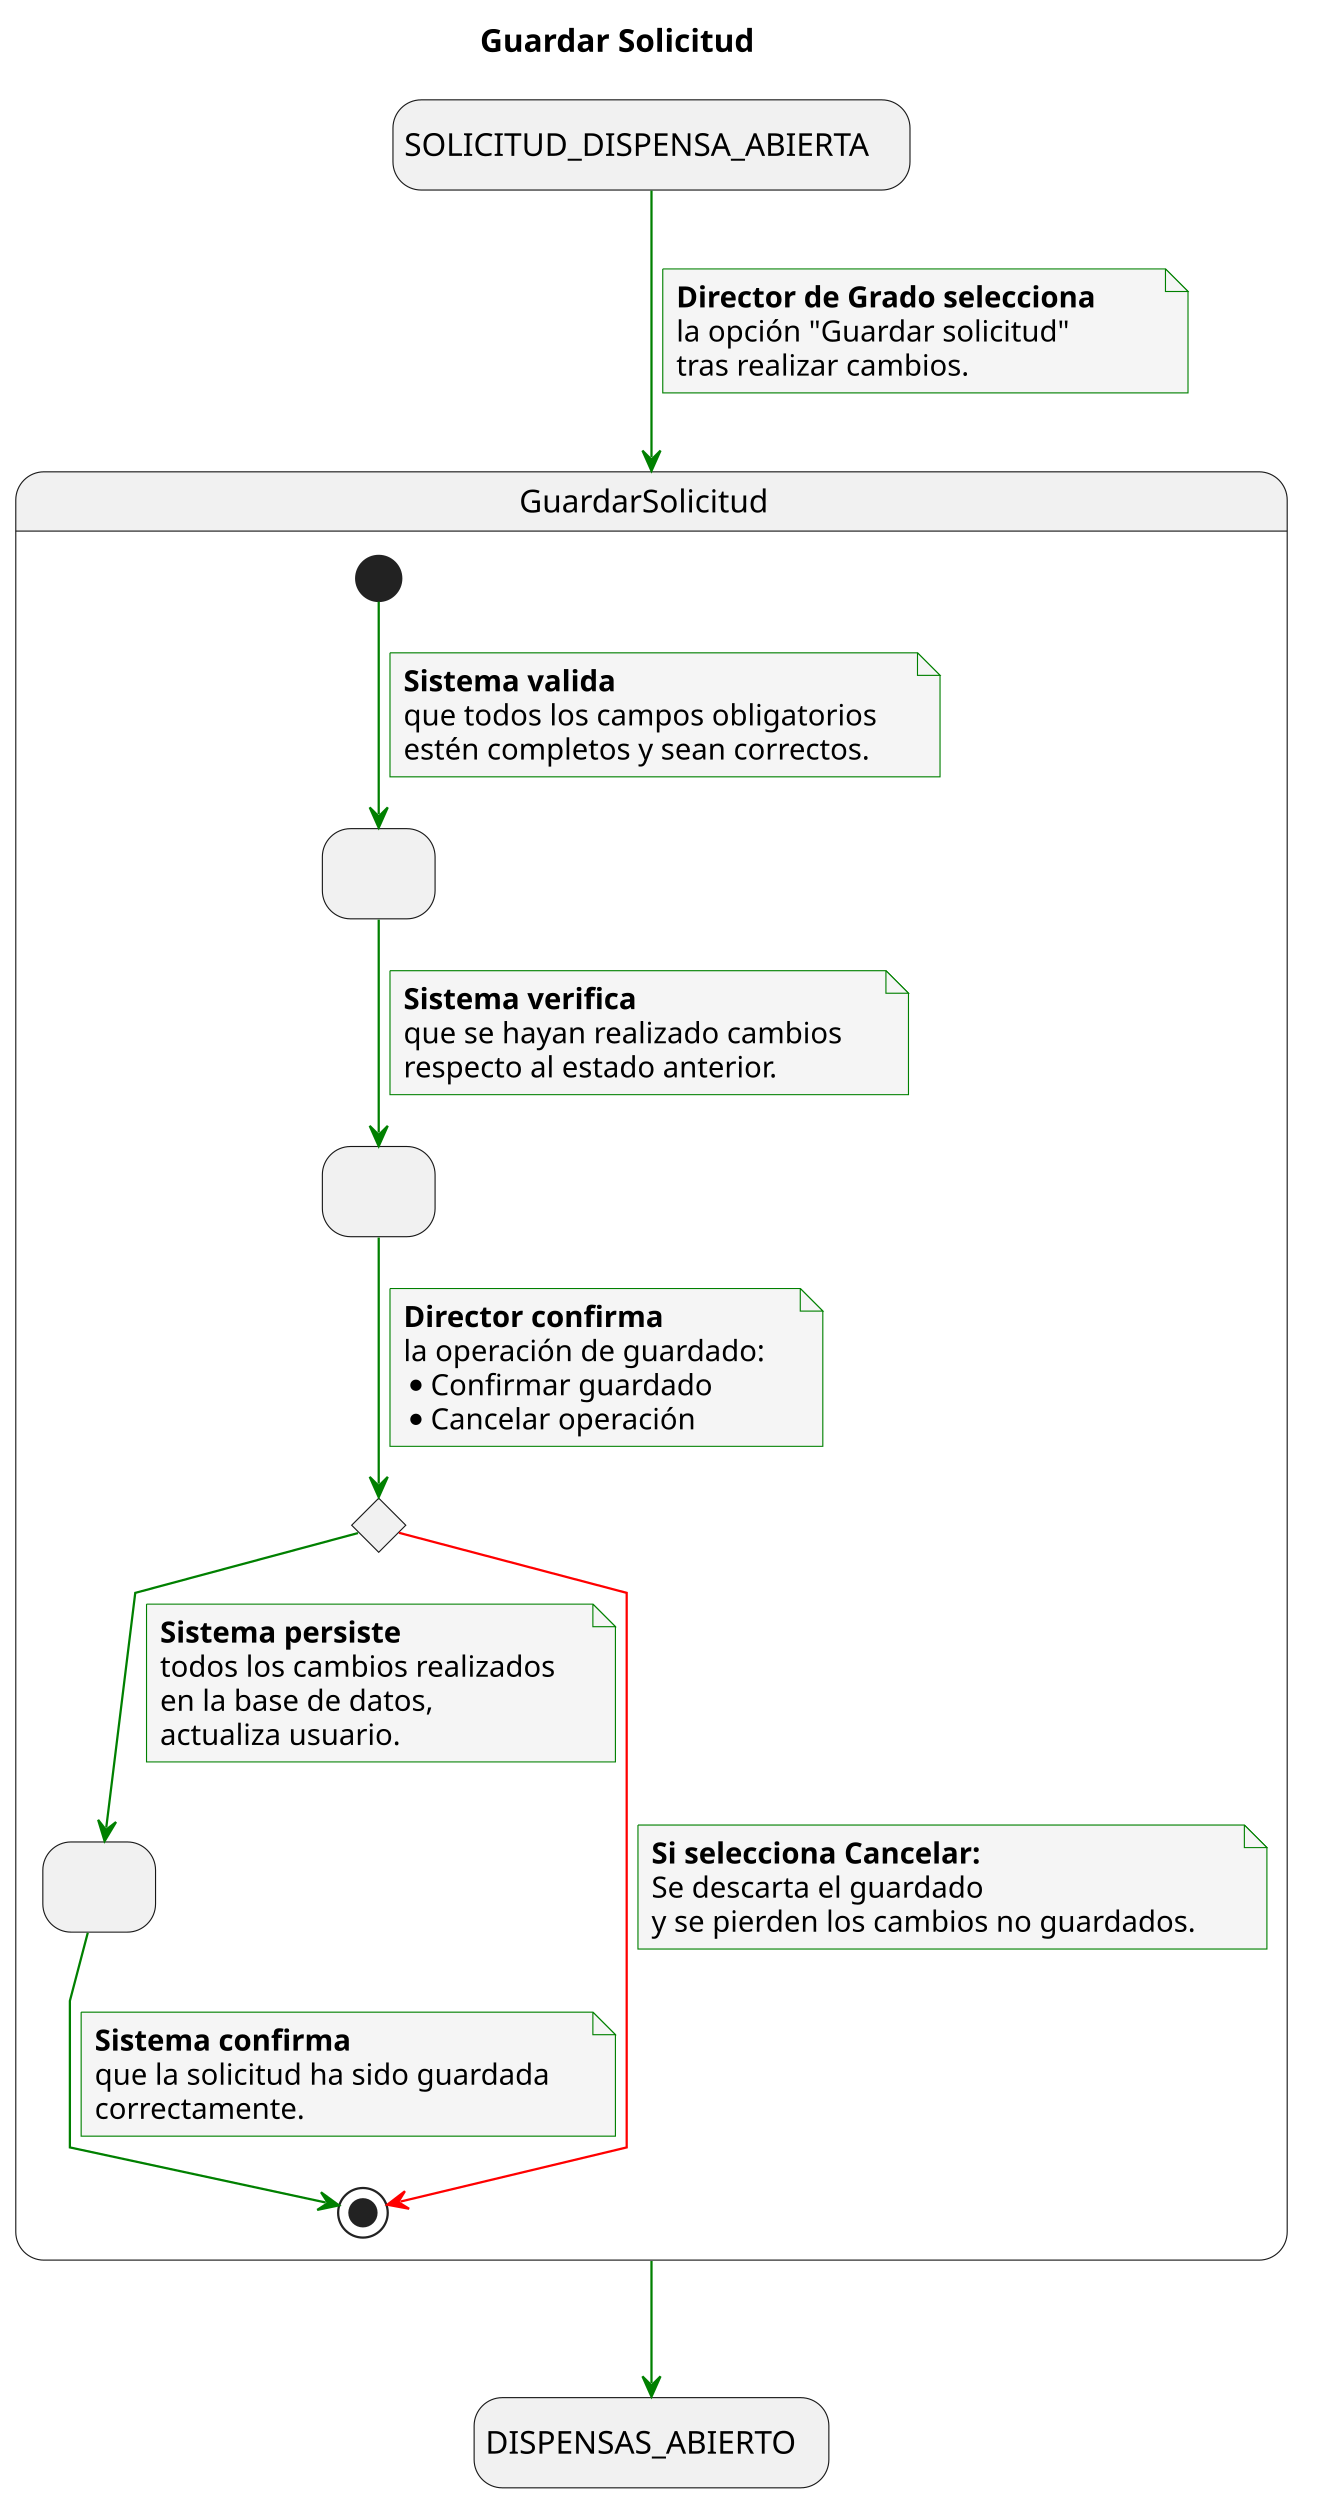
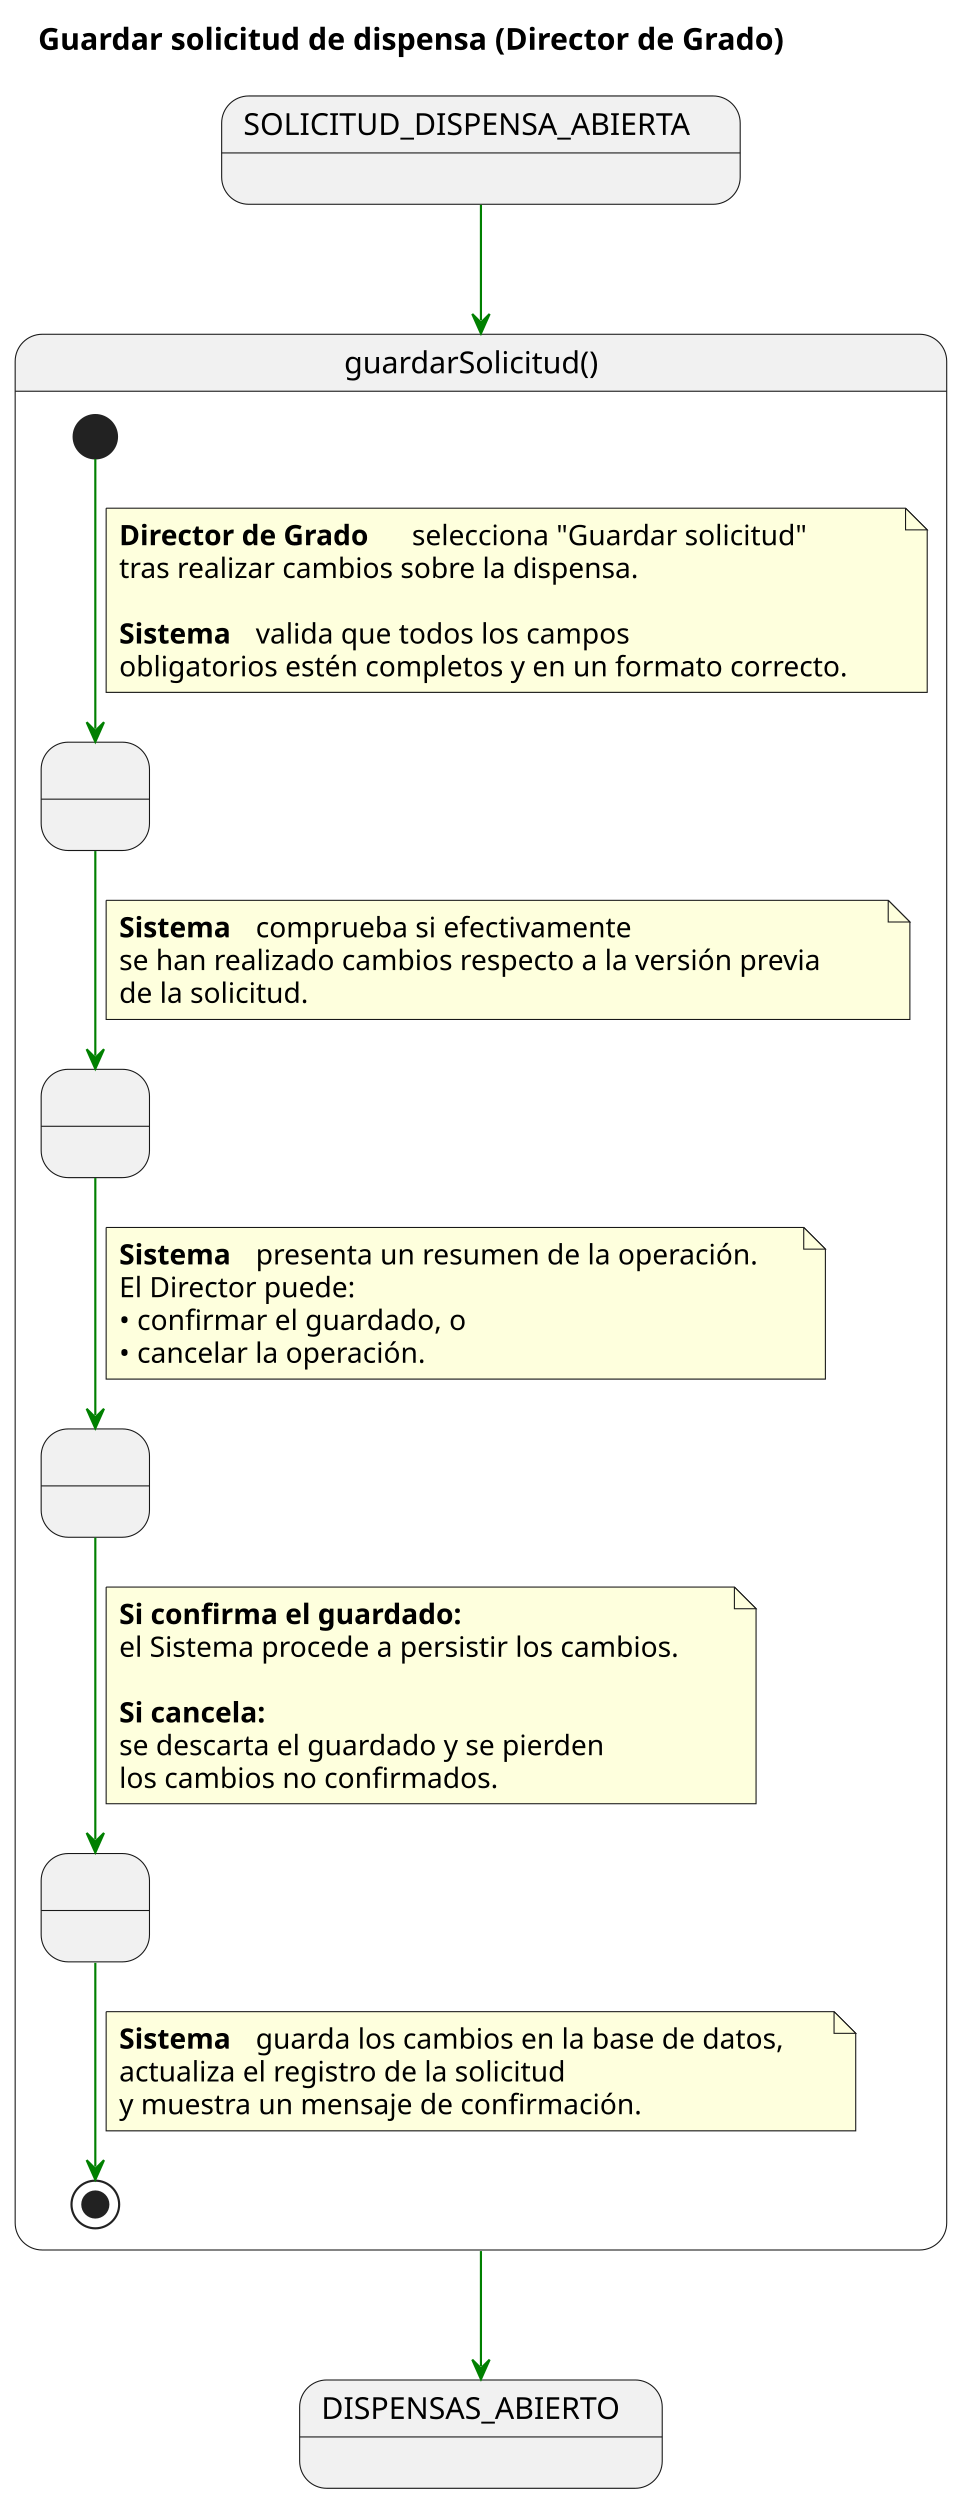
- <svg xmlns="http://www.w3.org/2000/svg" contentStyleType="text/css" data-diagram-type="STATE" height="1109px" preserveAspectRatio="none" style="width:584px;height:1109px;background:#FFFFFF;" version="1.1" viewBox="0 0 584 1109" width="584px" zoomAndPan="magnify">
+ <svg xmlns="http://www.w3.org/2000/svg" contentStyleType="text/css" data-diagram-type="STATE" height="1154px" preserveAspectRatio="none" style="width:450px;height:1154px;background:#FFFFFF;" version="1.1" viewBox="0 0 450 1154" width="450px" zoomAndPan="magnify">
  <defs />
  <g>
    <g class="title" data-source-line="1">
-       <text fill="#000000" font-family="sans-serif" font-size="14" font-weight="bold" lengthAdjust="spacing" textLength="138.134" x="212.933" y="22.995">Guardar Solicitud</text>
+       <text fill="#000000" font-family="sans-serif" font-size="14" font-weight="bold" lengthAdjust="spacing" textLength="394.816" x="17.592" y="22.995">Guardar solicitud de dispensa (Director de Grado)</text>
    </g>
-     <rect fill="#F1F1F1" height="40" rx="12.5" ry="12.5" style="stroke:#181818;stroke-width:0.5;" width="229.352" x="174.32" y="44.297" />
-     <text fill="#000000" font-family="sans-serif" font-size="14" lengthAdjust="spacing" textLength="219.352" x="179.32" y="69.144">SOLICITUD_DISPENSA_ABIERTA</text>
-     <rect fill="#F1F1F1" height="40" rx="12.5" ry="12.5" style="stroke:#181818;stroke-width:0.5;" width="157.362" x="210.32" y="1063.597" />
-     <text fill="#000000" font-family="sans-serif" font-size="14" lengthAdjust="spacing" textLength="147.362" x="215.32" y="1088.444">DISPENSAS_ABIERTO</text>
-     <path d="M19.5,209.297 L558.5,209.297 A12.5,12.5 0 0 1 571,221.797 L571,235.594 L7,235.594 L7,221.797 A12.5,12.5 0 0 1 19.5,209.297" fill="#F1F1F1" />
-     <rect fill="none" height="793.297" rx="12.5" ry="12.5" style="stroke:#181818;stroke-width:0.5;" width="564" x="7" y="209.297" />
-     <line style="stroke:#181818;stroke-width:0.5;" x1="7" x2="571" y1="235.594" y2="235.594" />
-     <text fill="#000000" font-family="sans-serif" font-size="14" lengthAdjust="spacing" textLength="117.346" x="230.327" y="227.292">GuardarSolicitud</text>
-     <rect fill="#F1F1F1" height="40" rx="12.5" ry="12.5" style="stroke:#181818;stroke-width:0.5;" width="50" x="143" y="367.594" />
-     <text fill="#000000" font-family="sans-serif" font-size="14" lengthAdjust="spacing" textLength="4.45" x="165.775" y="392.44"> </text>
-     <rect fill="#F1F1F1" height="40" rx="12.5" ry="12.5" style="stroke:#181818;stroke-width:0.5;" width="50" x="143" y="508.594" />
-     <text fill="#000000" font-family="sans-serif" font-size="14" lengthAdjust="spacing" textLength="4.45" x="165.775" y="533.44"> </text>
-     <g class="entity" data-entity="FinalizarOpciones" data-uid="ent0007" id="entity_FinalizarOpciones">
-       <polygon fill="#F1F1F1" points="168,664.594,180,676.594,168,688.594,156,676.594,168,664.594" style="stroke:#181818;stroke-width:0.5;" />
+     <g id="SOLICITUD_DISPENSA_ABIERTA_INICIAL">
+       <rect fill="#F1F1F1" height="50" rx="12.5" ry="12.5" style="stroke:#181818;stroke-width:0.5;" width="239.352" x="102.32" y="44.297" />
+       <line style="stroke:#181818;stroke-width:0.5;" x1="102.32" x2="341.672" y1="70.594" y2="70.594" />
+       <text fill="#000000" font-family="sans-serif" font-size="14" lengthAdjust="spacing" textLength="219.352" x="112.32" y="62.292">SOLICITUD_DISPENSA_ABIERTA</text>
    </g>
-     <rect fill="#F1F1F1" height="40" rx="12.5" ry="12.5" style="stroke:#181818;stroke-width:0.5;" width="50" x="19" y="817.094" />
-     <text fill="#000000" font-family="sans-serif" font-size="14" lengthAdjust="spacing" textLength="4.45" x="41.775" y="841.94"> </text>
-     <ellipse cx="168" cy="256.594" fill="#222222" rx="10" ry="10" style="stroke:#222222;stroke-width:1;" />
-     <ellipse cx="161" cy="981.594" fill="none" rx="11" ry="11" style="stroke:#222222;stroke-width:1;" />
-     <ellipse cx="161" cy="981.594" fill="#222222" rx="6" ry="6" style="stroke:#222222;stroke-width:1;" />
-     <g class="link" data-entity-1=".start.GuardarSolicitud" data-entity-2="ValidarDatos" data-link-type="dependency" data-source-line="27" data-uid="lnk4" id="link_.start.GuardarSolicitud_ValidarDatos">
-       <path d="M168,266.874 C168,287.784 168,332.974 168,361.174" fill="none" id="*start*GuardarSolicitud-to-ValidarDatos" style="stroke:#008000;stroke-width:1;" />
-       <polygon fill="#008000" points="168,367.174,172,358.174,168,362.174,164,358.174,168,367.174" style="stroke:#008000;stroke-width:1;" />
-       <path d="M173,289.594 L173,344.594 L417,344.594 L417,299.594 L407,289.594 L173,289.594" fill="#F5F5F5" style="stroke:#008000;stroke-width:0.5;" />
-       <path d="M407,289.594 L407,299.594 L417,299.594 L407,289.594" fill="#F5F5F5" style="stroke:#008000;stroke-width:0.5;" />
-       <text fill="#000000" font-family="sans-serif" font-size="13" font-weight="bold" lengthAdjust="spacing" textLength="107.669" x="179" y="306.661">Sistema valida</text>
-       <text fill="#000000" font-family="sans-serif" font-size="13" lengthAdjust="spacing" textLength="222.523" x="179" y="321.793">que todos los campos obligatorios</text>
-       <text fill="#000000" font-family="sans-serif" font-size="13" lengthAdjust="spacing" textLength="223.647" x="179" y="336.926">estén completos y sean correctos.</text>
+     <g id="DISPENSAS_ABIERTO_FINAL">
+       <rect fill="#F1F1F1" height="50" rx="12.5" ry="12.5" style="stroke:#181818;stroke-width:0.5;" width="167.362" x="138.32" y="1098.597" />
+       <line style="stroke:#181818;stroke-width:0.5;" x1="138.32" x2="305.682" y1="1124.894" y2="1124.894" />
+       <text fill="#000000" font-family="sans-serif" font-size="14" lengthAdjust="spacing" textLength="147.362" x="148.32" y="1116.592">DISPENSAS_ABIERTO</text>
    </g>
-     <g class="link" data-entity-1="ValidarDatos" data-entity-2="VerificarCambios" data-link-type="dependency" data-source-line="34" data-uid="lnk5" id="link_ValidarDatos_VerificarCambios">
-       <path d="M168,407.924 C168,434.474 168,475.964 168,502.434" fill="none" id="ValidarDatos-to-VerificarCambios" style="stroke:#008000;stroke-width:1;" />
-       <polygon fill="#008000" points="168,508.434,172,499.434,168,503.434,164,499.434,168,508.434" style="stroke:#008000;stroke-width:1;" />
-       <path d="M173,430.594 L173,485.594 L403,485.594 L403,440.594 L393,430.594 L173,430.594" fill="#F5F5F5" style="stroke:#008000;stroke-width:0.5;" />
-       <path d="M393,430.594 L393,440.594 L403,440.594 L393,430.594" fill="#F5F5F5" style="stroke:#008000;stroke-width:0.5;" />
-       <text fill="#000000" font-family="sans-serif" font-size="13" font-weight="bold" lengthAdjust="spacing" textLength="118.181" x="179" y="447.661">Sistema verifica</text>
-       <text fill="#000000" font-family="sans-serif" font-size="13" lengthAdjust="spacing" textLength="209.79" x="179" y="462.793">que se hayan realizado cambios</text>
-       <text fill="#000000" font-family="sans-serif" font-size="13" lengthAdjust="spacing" textLength="180.267" x="179" y="477.926">respecto al estado anterior.</text>
+     <path d="M19.5,154.297 L424.5,154.297 A12.5,12.5 0 0 1 437,166.797 L437,180.594 L7,180.594 L7,166.797 A12.5,12.5 0 0 1 19.5,154.297" fill="#F1F1F1" />
+     <rect fill="none" height="884.297" rx="12.5" ry="12.5" style="stroke:#181818;stroke-width:0.5;" width="430" x="7" y="154.297" />
+     <line style="stroke:#181818;stroke-width:0.5;" x1="7" x2="437" y1="180.594" y2="180.594" />
+     <text fill="#000000" font-family="sans-serif" font-size="14" lengthAdjust="spacing" textLength="126.308" x="158.846" y="172.292">guardarSolicitud()</text>
+     <g id="guardarSolicitud.ValidarDatos">
+       <rect fill="#F1F1F1" height="50" rx="12.5" ry="12.5" style="stroke:#181818;stroke-width:0.5;" width="50" x="19" y="342.594" />
+       <line style="stroke:#181818;stroke-width:0.5;" x1="19" x2="69" y1="368.891" y2="368.891" />
+       <text fill="#000000" font-family="sans-serif" font-size="14" lengthAdjust="spacing" textLength="4.45" x="41.775" y="360.589"> </text>
    </g>
-     <g class="link" data-entity-1="VerificarCambios" data-entity-2="FinalizarOpciones" data-link-type="dependency" data-source-line="41" data-uid="lnk6" id="link_VerificarCambios_FinalizarOpciones">
-       <path d="M168,548.984 C168,579.854 168,633.234 168,658.154" fill="none" id="VerificarCambios-to-FinalizarOpciones" style="stroke:#008000;stroke-width:1;" />
-       <polygon fill="#008000" points="168,664.154,172,655.154,168,659.154,164,655.154,168,664.154" style="stroke:#008000;stroke-width:1;" />
-       <path d="M173,571.594 L173,641.594 L365,641.594 L365,581.594 L355,571.594 L173,571.594" fill="#F5F5F5" style="stroke:#008000;stroke-width:0.5;" />
-       <path d="M355,571.594 L355,581.594 L365,581.594 L355,571.594" fill="#F5F5F5" style="stroke:#008000;stroke-width:0.5;" />
-       <text fill="#000000" font-family="sans-serif" font-size="13" font-weight="bold" lengthAdjust="spacing" textLength="128.997" x="179" y="588.661">Director confirma</text>
-       <text fill="#000000" font-family="sans-serif" font-size="13" lengthAdjust="spacing" textLength="171.298" x="179" y="603.793">la operación de guardado:</text>
-       <ellipse cx="184.5" cy="614.492" fill="#000000" rx="2.5" ry="2.5" />
-       <text fill="#000000" font-family="sans-serif" font-size="13" lengthAdjust="spacing" textLength="131.136" x="191" y="618.926">Confirmar guardado</text>
-       <ellipse cx="184.5" cy="629.625" fill="#000000" rx="2.5" ry="2.5" />
-       <text fill="#000000" font-family="sans-serif" font-size="13" lengthAdjust="spacing" textLength="125.95" x="191" y="634.059">Cancelar operación</text>
+     <g id="guardarSolicitud.VerificarCambios">
+       <rect fill="#F1F1F1" height="50" rx="12.5" ry="12.5" style="stroke:#181818;stroke-width:0.5;" width="50" x="19" y="493.594" />
+       <line style="stroke:#181818;stroke-width:0.5;" x1="19" x2="69" y1="519.891" y2="519.891" />
+       <text fill="#000000" font-family="sans-serif" font-size="14" lengthAdjust="spacing" textLength="4.45" x="41.775" y="511.589"> </text>
    </g>
-     <g class="link" data-entity-1="FinalizarOpciones" data-entity-2=".end.GuardarSolicitud" data-link-type="dependency" data-source-line="49" data-uid="lnk8" id="link_FinalizarOpciones_.end.GuardarSolicitud">
-       <path d="M177,679.964 C203.27,686.894 278,706.594 278,706.594 C278,706.594 278,952.594 278,952.594 C278,952.594 206.595,969.676 177.635,976.615" fill="none" id="FinalizarOpciones-to-*end*GuardarSolicitud" style="stroke:#FF0000;stroke-width:1;" />
-       <polygon fill="#FF0000" points="171.8,978.014,181.484,979.806,176.662,976.848,179.62,972.027,171.8,978.014" style="stroke:#FF0000;stroke-width:1;" />
-       <path d="M283,809.594 L283,864.594 L562,864.594 L562,819.594 L552,809.594 L283,809.594" fill="#F5F5F5" style="stroke:#008000;stroke-width:0.5;" />
-       <path d="M552,809.594 L552,819.594 L562,819.594 L552,809.594" fill="#F5F5F5" style="stroke:#008000;stroke-width:0.5;" />
-       <text fill="#000000" font-family="sans-serif" font-size="13" font-weight="bold" lengthAdjust="spacing" textLength="168.454" x="289" y="826.661">Si selecciona Cancelar:</text>
-       <text fill="#000000" font-family="sans-serif" font-size="13" lengthAdjust="spacing" textLength="159.028" x="289" y="841.793">Se descarta el guardado</text>
-       <text fill="#000000" font-family="sans-serif" font-size="13" lengthAdjust="spacing" textLength="258.984" x="289" y="856.926">y se pierden los cambios no guardados.</text>
+     <g id="guardarSolicitud.ConfirmarOperacion">
+       <rect fill="#F1F1F1" height="50" rx="12.5" ry="12.5" style="stroke:#181818;stroke-width:0.5;" width="50" x="19" y="659.594" />
+       <line style="stroke:#181818;stroke-width:0.5;" x1="19" x2="69" y1="685.891" y2="685.891" />
+       <text fill="#000000" font-family="sans-serif" font-size="14" lengthAdjust="spacing" textLength="4.45" x="41.775" y="677.589"> </text>
    </g>
-     <g class="link" data-entity-1="FinalizarOpciones" data-entity-2="PersistirCambios" data-link-type="dependency" data-source-line="56" data-uid="lnk9" id="link_FinalizarOpciones_PersistirCambios">
-       <path d="M158.79,680.064 C132.67,687.084 60,706.594 60,706.594 C60,706.594 51.595,774.629 47.135,810.749" fill="none" id="FinalizarOpciones-to-PersistirCambios" style="stroke:#008000;stroke-width:1;" />
-       <polygon fill="#008000" points="46.4,816.704,51.473,808.262,47.013,811.741,43.533,807.281,46.4,816.704" style="stroke:#008000;stroke-width:1;" />
-       <path d="M65,711.594 L65,781.594 L273,781.594 L273,721.594 L263,711.594 L65,711.594" fill="#F5F5F5" style="stroke:#008000;stroke-width:0.5;" />
-       <path d="M263,711.594 L263,721.594 L273,721.594 L263,711.594" fill="#F5F5F5" style="stroke:#008000;stroke-width:0.5;" />
-       <text fill="#000000" font-family="sans-serif" font-size="13" font-weight="bold" lengthAdjust="spacing" textLength="122.929" x="71" y="728.661">Sistema persiste</text>
-       <text fill="#000000" font-family="sans-serif" font-size="13" lengthAdjust="spacing" textLength="187.434" x="71" y="743.793">todos los cambios realizados</text>
-       <text fill="#000000" font-family="sans-serif" font-size="13" lengthAdjust="spacing" textLength="131.758" x="71" y="758.926">en la base de datos,</text>
-       <text fill="#000000" font-family="sans-serif" font-size="13" lengthAdjust="spacing" textLength="114.823" x="71" y="774.059">actualiza usuario.</text>
+     <g id="guardarSolicitud.PersistirCambios">
+       <rect fill="#F1F1F1" height="50" rx="12.5" ry="12.5" style="stroke:#181818;stroke-width:0.5;" width="50" x="19" y="855.594" />
+       <line style="stroke:#181818;stroke-width:0.5;" x1="19" x2="69" y1="881.891" y2="881.891" />
+       <text fill="#000000" font-family="sans-serif" font-size="14" lengthAdjust="spacing" textLength="4.45" x="41.775" y="873.589"> </text>
    </g>
-     <g class="link" data-entity-1="PersistirCambios" data-entity-2=".end.GuardarSolicitud" data-link-type="dependency" data-source-line="66" data-uid="lnk10" id="link_PersistirCambios_.end.GuardarSolicitud">
-       <path d="M38.94,857.374 C35.29,871.274 31,887.594 31,887.594 C31,887.594 31,952.594 31,952.594 C31,952.594 113.445,970.35 144.495,977.04" fill="none" id="PersistirCambios-to-*end*GuardarSolicitud" style="stroke:#008000;stroke-width:1;" />
-       <polygon fill="#008000" points="150.36,978.304,142.404,972.498,145.472,977.251,140.719,980.318,150.36,978.304" style="stroke:#008000;stroke-width:1;" />
-       <path d="M36,892.594 L36,947.594 L273,947.594 L273,902.594 L263,892.594 L36,892.594" fill="#F5F5F5" style="stroke:#008000;stroke-width:0.5;" />
-       <path d="M263,892.594 L263,902.594 L273,902.594 L263,892.594" fill="#F5F5F5" style="stroke:#008000;stroke-width:0.5;" />
-       <text fill="#000000" font-family="sans-serif" font-size="13" font-weight="bold" lengthAdjust="spacing" textLength="128.166" x="42" y="909.661">Sistema confirma</text>
-       <text fill="#000000" font-family="sans-serif" font-size="13" lengthAdjust="spacing" textLength="216.061" x="42" y="924.793">que la solicitud ha sido guardada</text>
-       <text fill="#000000" font-family="sans-serif" font-size="13" lengthAdjust="spacing" textLength="100.128" x="42" y="939.926">correctamente.</text>
+     <ellipse cx="44" cy="201.594" fill="#222222" rx="10" ry="10" style="stroke:#222222;stroke-width:1;" />
+     <ellipse cx="44" cy="1017.594" fill="none" rx="11" ry="11" style="stroke:#222222;stroke-width:1;" />
+     <ellipse cx="44" cy="1017.594" fill="#222222" rx="6" ry="6" style="stroke:#222222;stroke-width:1;" />
+     <g class="link" data-entity-1=".start.guardarSolicitud" data-entity-2="ValidarDatos" data-link-type="dependency" data-source-line="17" data-uid="lnk4" id="link_.start.guardarSolicitud_ValidarDatos">
+       <path d="M44,211.884 C44,236.754 44,299.454 44,336.384" fill="none" id="*start*guardarSolicitud-to-ValidarDatos" style="stroke:#008000;stroke-width:1;" />
+       <polygon fill="#008000" points="44,342.384,48,333.384,44,337.384,40,333.384,44,342.384" style="stroke:#008000;stroke-width:1;" />
+       <path d="M49,234.594 L49,319.594 L428,319.594 L428,244.594 L418,234.594 L49,234.594" fill="#FEFFDD" style="stroke:#181818;stroke-width:0.5;" />
+       <path d="M418,234.594 L418,244.594 L428,244.594 L418,234.594" fill="#FEFFDD" style="stroke:#181818;stroke-width:0.5;" />
+       <text fill="#000000" font-family="sans-serif" font-size="13" font-weight="bold" lengthAdjust="spacing" textLength="131.003" x="55" y="251.661">Director de Grado</text>
+       <text fill="#000000" font-family="sans-serif" font-size="13" lengthAdjust="spacing" textLength="196.155" x="190.135" y="251.661">selecciona "Guardar solicitud"</text>
+       <text fill="#000000" font-family="sans-serif" font-size="13" lengthAdjust="spacing" textLength="258.775" x="55" y="266.793">tras realizar cambios sobre la dispensa.</text>
+       <text fill="#000000" font-family="sans-serif" font-size="13" lengthAdjust="spacing" textLength="4.132" x="55" y="281.926"> </text>
+       <text fill="#000000" font-family="sans-serif" font-size="13" font-weight="bold" lengthAdjust="spacing" textLength="58.906" x="55" y="297.059">Sistema</text>
+       <text fill="#000000" font-family="sans-serif" font-size="13" lengthAdjust="spacing" textLength="185.244" x="118.039" y="297.059">valida que todos los campos</text>
+       <text fill="#000000" font-family="sans-serif" font-size="13" lengthAdjust="spacing" textLength="358.947" x="55" y="312.192">obligatorios estén completos y en un formato correcto.</text>
    </g>
-     <g class="link" data-entity-1="startState" data-entity-2="GuardarSolicitud" data-link-type="dependency" data-source-line="15" data-uid="lnk2" id="link_startState_GuardarSolicitud">
-       <path d="M289,84.507 C289,108.917 289,148.477 289,202.887" fill="none" id="startState-to-GuardarSolicitud" style="stroke:#008000;stroke-width:1;" />
-       <polygon fill="#008000" points="289,208.887,293,199.887,289,203.887,285,199.887,289,208.887" style="stroke:#008000;stroke-width:1;" />
-       <path d="M294,119.297 L294,174.297 L527,174.297 L527,129.297 L517,119.297 L294,119.297" fill="#F5F5F5" style="stroke:#008000;stroke-width:0.5;" />
-       <path d="M517,119.297 L517,129.297 L527,129.297 L517,119.297" fill="#F5F5F5" style="stroke:#008000;stroke-width:0.5;" />
-       <text fill="#000000" font-family="sans-serif" font-size="13" font-weight="bold" lengthAdjust="spacing" textLength="212.183" x="300" y="136.364">Director de Grado selecciona</text>
-       <text fill="#000000" font-family="sans-serif" font-size="13" lengthAdjust="spacing" textLength="186.577" x="300" y="151.497">la opción "Guardar solicitud"</text>
-       <text fill="#000000" font-family="sans-serif" font-size="13" lengthAdjust="spacing" textLength="140.613" x="300" y="166.629">tras realizar cambios.</text>
+     <g class="link" data-entity-1="ValidarDatos" data-entity-2="VerificarCambios" data-link-type="dependency" data-source-line="26" data-uid="lnk5" id="link_ValidarDatos_VerificarCambios">
+       <path d="M44,392.864 C44,420.574 44,459.634 44,487.334" fill="none" id="ValidarDatos-to-VerificarCambios" style="stroke:#008000;stroke-width:1;" />
+       <polygon fill="#008000" points="44,493.334,48,484.334,44,488.334,40,484.334,44,493.334" style="stroke:#008000;stroke-width:1;" />
+       <path d="M49,415.594 L49,470.594 L420,470.594 L420,425.594 L410,415.594 L49,415.594" fill="#FEFFDD" style="stroke:#181818;stroke-width:0.5;" />
+       <path d="M410,415.594 L410,425.594 L420,425.594 L410,415.594" fill="#FEFFDD" style="stroke:#181818;stroke-width:0.5;" />
+       <text fill="#000000" font-family="sans-serif" font-size="13" font-weight="bold" lengthAdjust="spacing" textLength="58.906" x="55" y="432.661">Sistema</text>
+       <text fill="#000000" font-family="sans-serif" font-size="13" lengthAdjust="spacing" textLength="186.551" x="118.039" y="432.661">comprueba si efectivamente</text>
+       <text fill="#000000" font-family="sans-serif" font-size="13" lengthAdjust="spacing" textLength="350.759" x="55" y="447.793">se han realizado cambios respecto a la versión previa</text>
+       <text fill="#000000" font-family="sans-serif" font-size="13" lengthAdjust="spacing" textLength="94.523" x="55" y="462.926">de la solicitud.</text>
    </g>
-     <g class="link" data-entity-1="GuardarSolicitud" data-entity-2="endState" data-link-type="dependency" data-source-line="74" data-uid="lnk11" id="link_GuardarSolicitud_endState">
-       <path d="M289,1002.987 C289,1028.227 289,1043.117 289,1057.157" fill="none" id="GuardarSolicitud-to-endState" style="stroke:#008000;stroke-width:1;" />
-       <polygon fill="#008000" points="289,1063.157,293,1054.157,289,1058.157,285,1054.157,289,1063.157" style="stroke:#008000;stroke-width:1;" />
+     <g class="link" data-entity-1="VerificarCambios" data-entity-2="ConfirmarOperacion" data-link-type="dependency" data-source-line="33" data-uid="lnk6" id="link_VerificarCambios_ConfirmarOperacion">
+       <path d="M44,543.794 C44,574.804 44,622.244 44,653.294" fill="none" id="VerificarCambios-to-ConfirmarOperacion" style="stroke:#008000;stroke-width:1;" />
+       <polygon fill="#008000" points="44,659.294,48,650.294,44,654.294,40,650.294,44,659.294" style="stroke:#008000;stroke-width:1;" />
+       <path d="M49,566.594 L49,636.594 L381,636.594 L381,576.594 L371,566.594 L49,566.594" fill="#FEFFDD" style="stroke:#181818;stroke-width:0.5;" />
+       <path d="M371,566.594 L371,576.594 L381,576.594 L371,566.594" fill="#FEFFDD" style="stroke:#181818;stroke-width:0.5;" />
+       <text fill="#000000" font-family="sans-serif" font-size="13" font-weight="bold" lengthAdjust="spacing" textLength="58.906" x="55" y="583.661">Sistema</text>
+       <text fill="#000000" font-family="sans-serif" font-size="13" lengthAdjust="spacing" textLength="248.492" x="118.039" y="583.661">presenta un resumen de la operación.</text>
+       <text fill="#000000" font-family="sans-serif" font-size="13" lengthAdjust="spacing" textLength="117.717" x="55" y="598.793">El Director puede:</text>
+       <text fill="#000000" font-family="sans-serif" font-size="13" lengthAdjust="spacing" textLength="172.967" x="55" y="613.926">• confirmar el guardado, o</text>
+       <text fill="#000000" font-family="sans-serif" font-size="13" lengthAdjust="spacing" textLength="155.664" x="55" y="629.059">• cancelar la operación.</text>
+     </g>
+     <g class="link" data-entity-1="ConfirmarOperacion" data-entity-2="PersistirCambios" data-link-type="dependency" data-source-line="41" data-uid="lnk7" id="link_ConfirmarOperacion_PersistirCambios">
+       <path d="M44,709.774 C44,746.944 44,811.754 44,849.114" fill="none" id="ConfirmarOperacion-to-PersistirCambios" style="stroke:#008000;stroke-width:1;" />
+       <polygon fill="#008000" points="44,855.114,48,846.114,44,850.114,40,846.114,44,855.114" style="stroke:#008000;stroke-width:1;" />
+       <path d="M49,732.594 L49,832.594 L349,832.594 L349,742.594 L339,732.594 L49,732.594" fill="#FEFFDD" style="stroke:#181818;stroke-width:0.5;" />
+       <path d="M339,732.594 L339,742.594 L349,742.594 L339,732.594" fill="#FEFFDD" style="stroke:#181818;stroke-width:0.5;" />
+       <text fill="#000000" font-family="sans-serif" font-size="13" font-weight="bold" lengthAdjust="spacing" textLength="180.661" x="55" y="749.661">Si confirma el guardado:</text>
+       <text fill="#000000" font-family="sans-serif" font-size="13" lengthAdjust="spacing" textLength="279.322" x="55" y="764.793">el Sistema procede a persistir los cambios.</text>
+       <text fill="#000000" font-family="sans-serif" font-size="13" lengthAdjust="spacing" textLength="4.132" x="55" y="779.926"> </text>
+       <text fill="#000000" font-family="sans-serif" font-size="13" font-weight="bold" lengthAdjust="spacing" textLength="79.028" x="55" y="795.059">Si cancela:</text>
+       <text fill="#000000" font-family="sans-serif" font-size="13" lengthAdjust="spacing" textLength="242.106" x="55" y="810.192">se descarta el guardado y se pierden</text>
+       <text fill="#000000" font-family="sans-serif" font-size="13" lengthAdjust="spacing" textLength="185.91" x="55" y="825.325">los cambios no confirmados.</text>
+     </g>
+     <g class="link" data-entity-1="PersistirCambios" data-entity-2=".end.guardarSolicitud" data-link-type="dependency" data-source-line="51" data-uid="lnk9" id="link_PersistirCambios_.end.guardarSolicitud">
+       <path d="M44,906.044 C44,935.824 44,978.804 44,1000.134" fill="none" id="PersistirCambios-to-*end*guardarSolicitud" style="stroke:#008000;stroke-width:1;" />
+       <polygon fill="#008000" points="44,1006.134,48,997.134,44,1001.134,40,997.134,44,1006.134" style="stroke:#008000;stroke-width:1;" />
+       <path d="M49,928.594 L49,983.594 L395,983.594 L395,938.594 L385,928.594 L49,928.594" fill="#FEFFDD" style="stroke:#181818;stroke-width:0.5;" />
+       <path d="M385,928.594 L385,938.594 L395,938.594 L385,928.594" fill="#FEFFDD" style="stroke:#181818;stroke-width:0.5;" />
+       <text fill="#000000" font-family="sans-serif" font-size="13" font-weight="bold" lengthAdjust="spacing" textLength="58.906" x="55" y="945.661">Sistema</text>
+       <text fill="#000000" font-family="sans-serif" font-size="13" lengthAdjust="spacing" textLength="262.882" x="118.039" y="945.661">guarda los cambios en la base de datos,</text>
+       <text fill="#000000" font-family="sans-serif" font-size="13" lengthAdjust="spacing" textLength="223.203" x="55" y="960.793">actualiza el registro de la solicitud</text>
+       <text fill="#000000" font-family="sans-serif" font-size="13" lengthAdjust="spacing" textLength="259.003" x="55" y="975.926">y muestra un mensaje de confirmación.</text>
+     </g>
+     <g class="link" data-entity-1="SOLICITUD_DISPENSA_ABIERTA_INICIAL" data-entity-2="guardarSolicitud" data-link-type="dependency" data-source-line="8" data-uid="lnk2" id="link_SOLICITUD_DISPENSA_ABIERTA_INICIAL_guardarSolicitud">
+       <path d="M222,94.577 C222,109.147 222,123.587 222,147.937" fill="none" id="SOLICITUD_DISPENSA_ABIERTA_INICIAL-to-guardarSolicitud" style="stroke:#008000;stroke-width:1;" />
+       <polygon fill="#008000" points="222,153.937,226,144.937,222,148.937,218,144.937,222,153.937" style="stroke:#008000;stroke-width:1;" />
+     </g>
+     <g class="link" data-entity-1="guardarSolicitud" data-entity-2="DISPENSAS_ABIERTO_FINAL" data-link-type="dependency" data-source-line="59" data-uid="lnk10" id="link_guardarSolicitud_DISPENSAS_ABIERTO_FINAL">
+       <path d="M222,1039.097 C222,1063.327 222,1077.677 222,1092.217" fill="none" id="guardarSolicitud-to-DISPENSAS_ABIERTO_FINAL" style="stroke:#008000;stroke-width:1;" />
+       <polygon fill="#008000" points="222,1098.217,226,1089.217,222,1093.217,218,1089.217,222,1098.217" style="stroke:#008000;stroke-width:1;" />
    </g>
  </g>
</svg>
